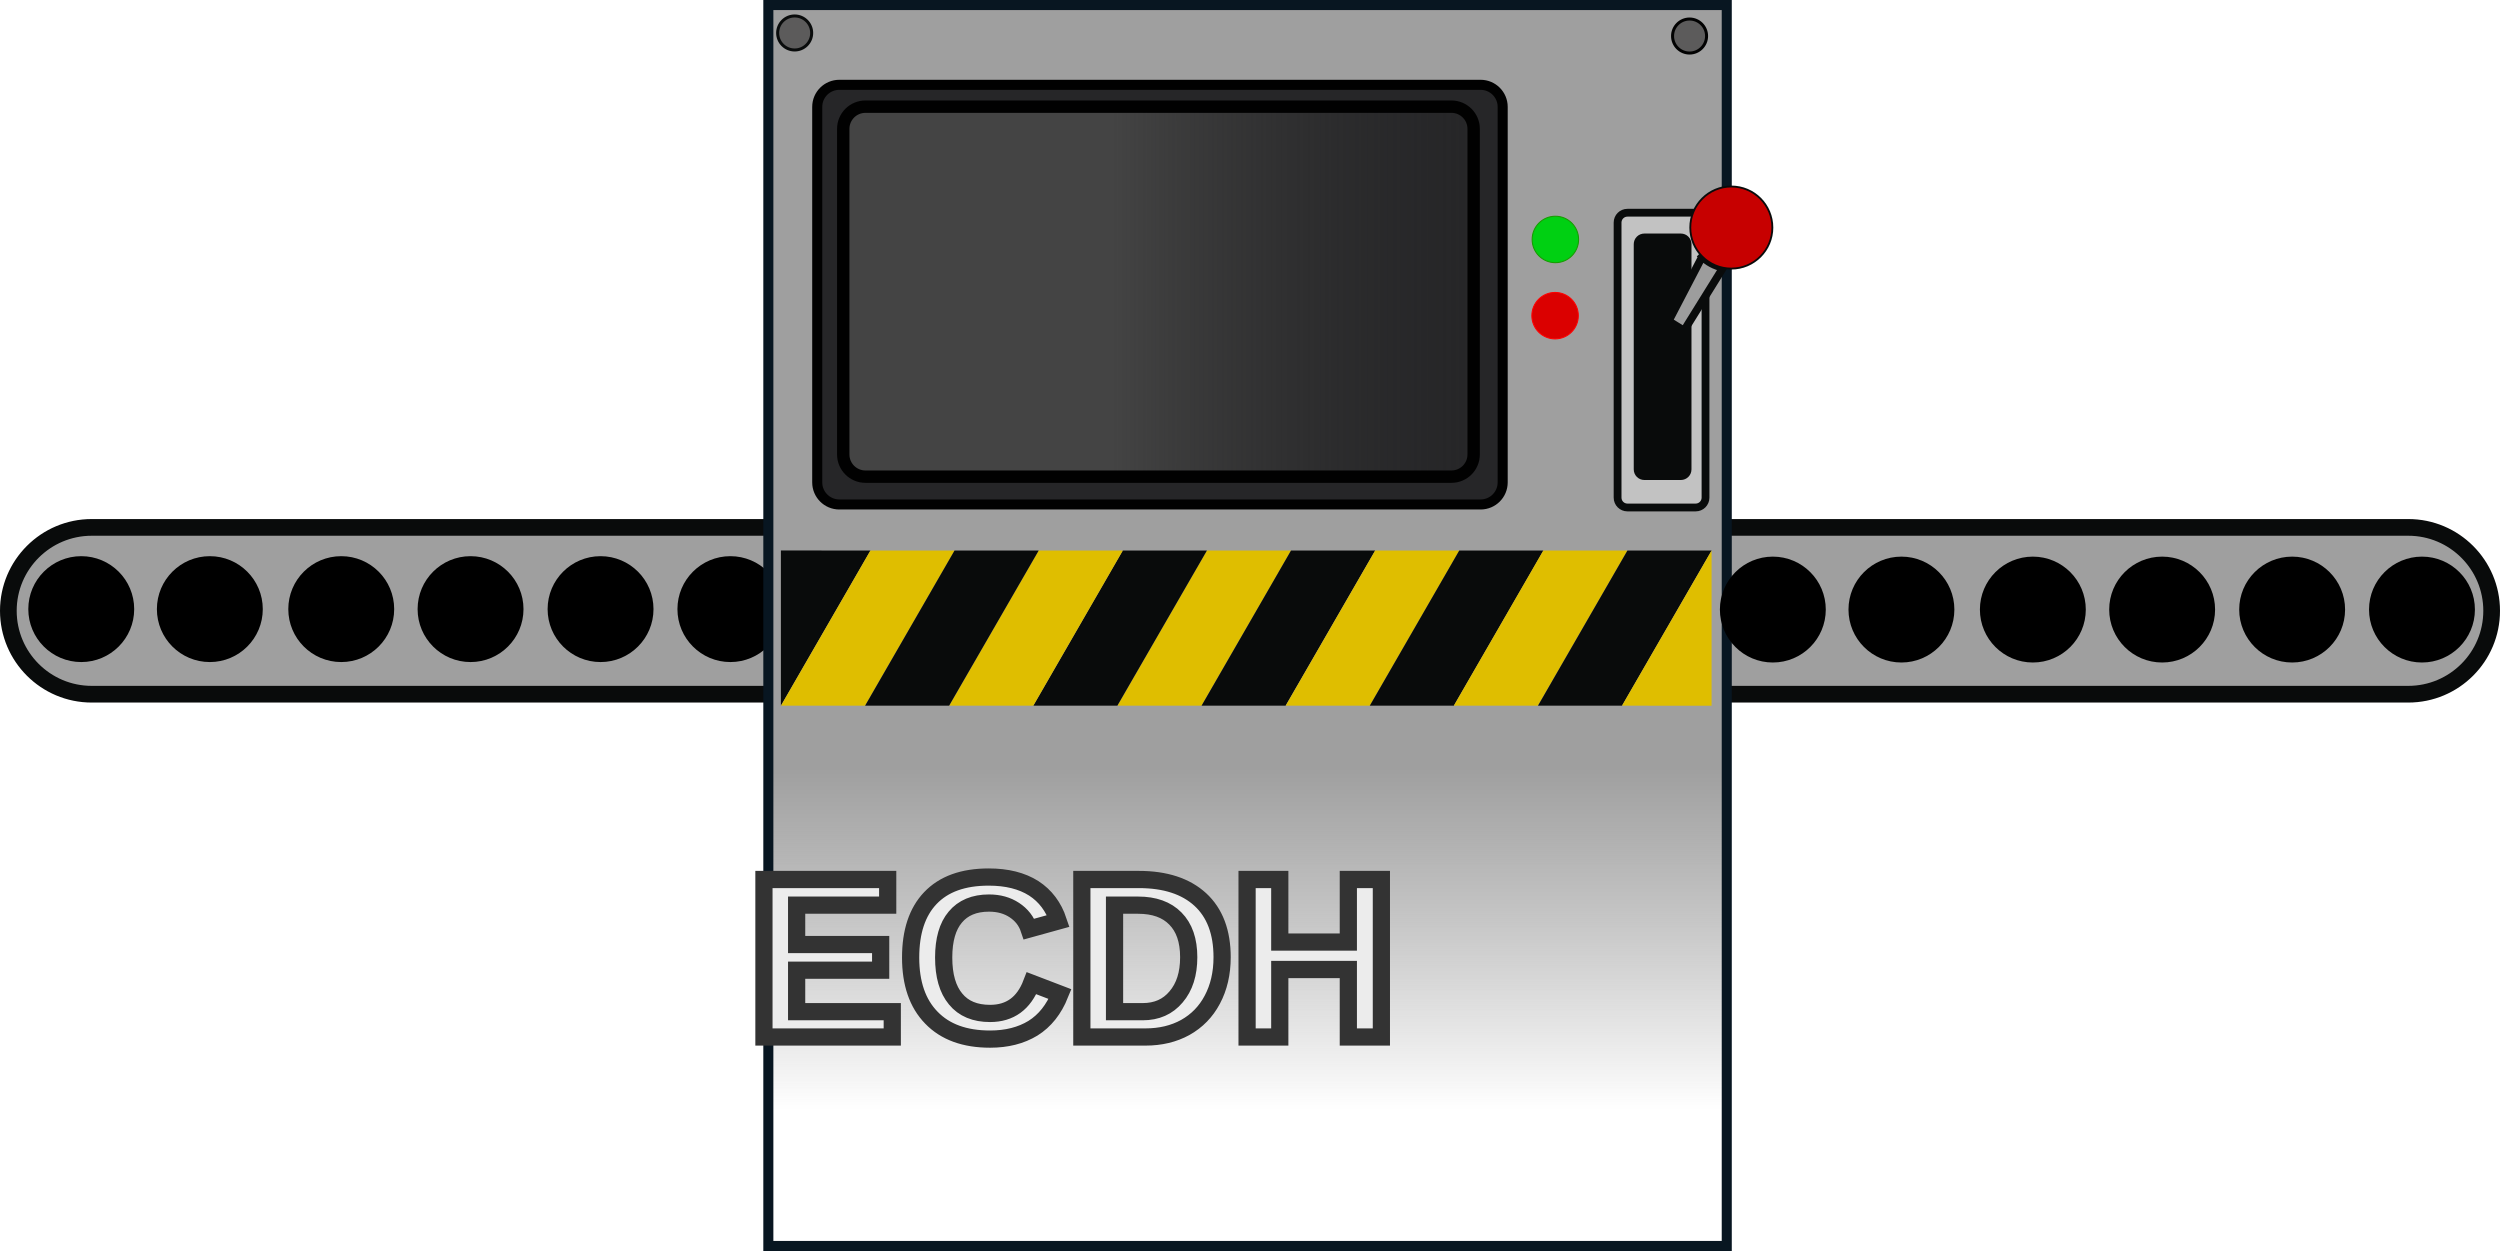
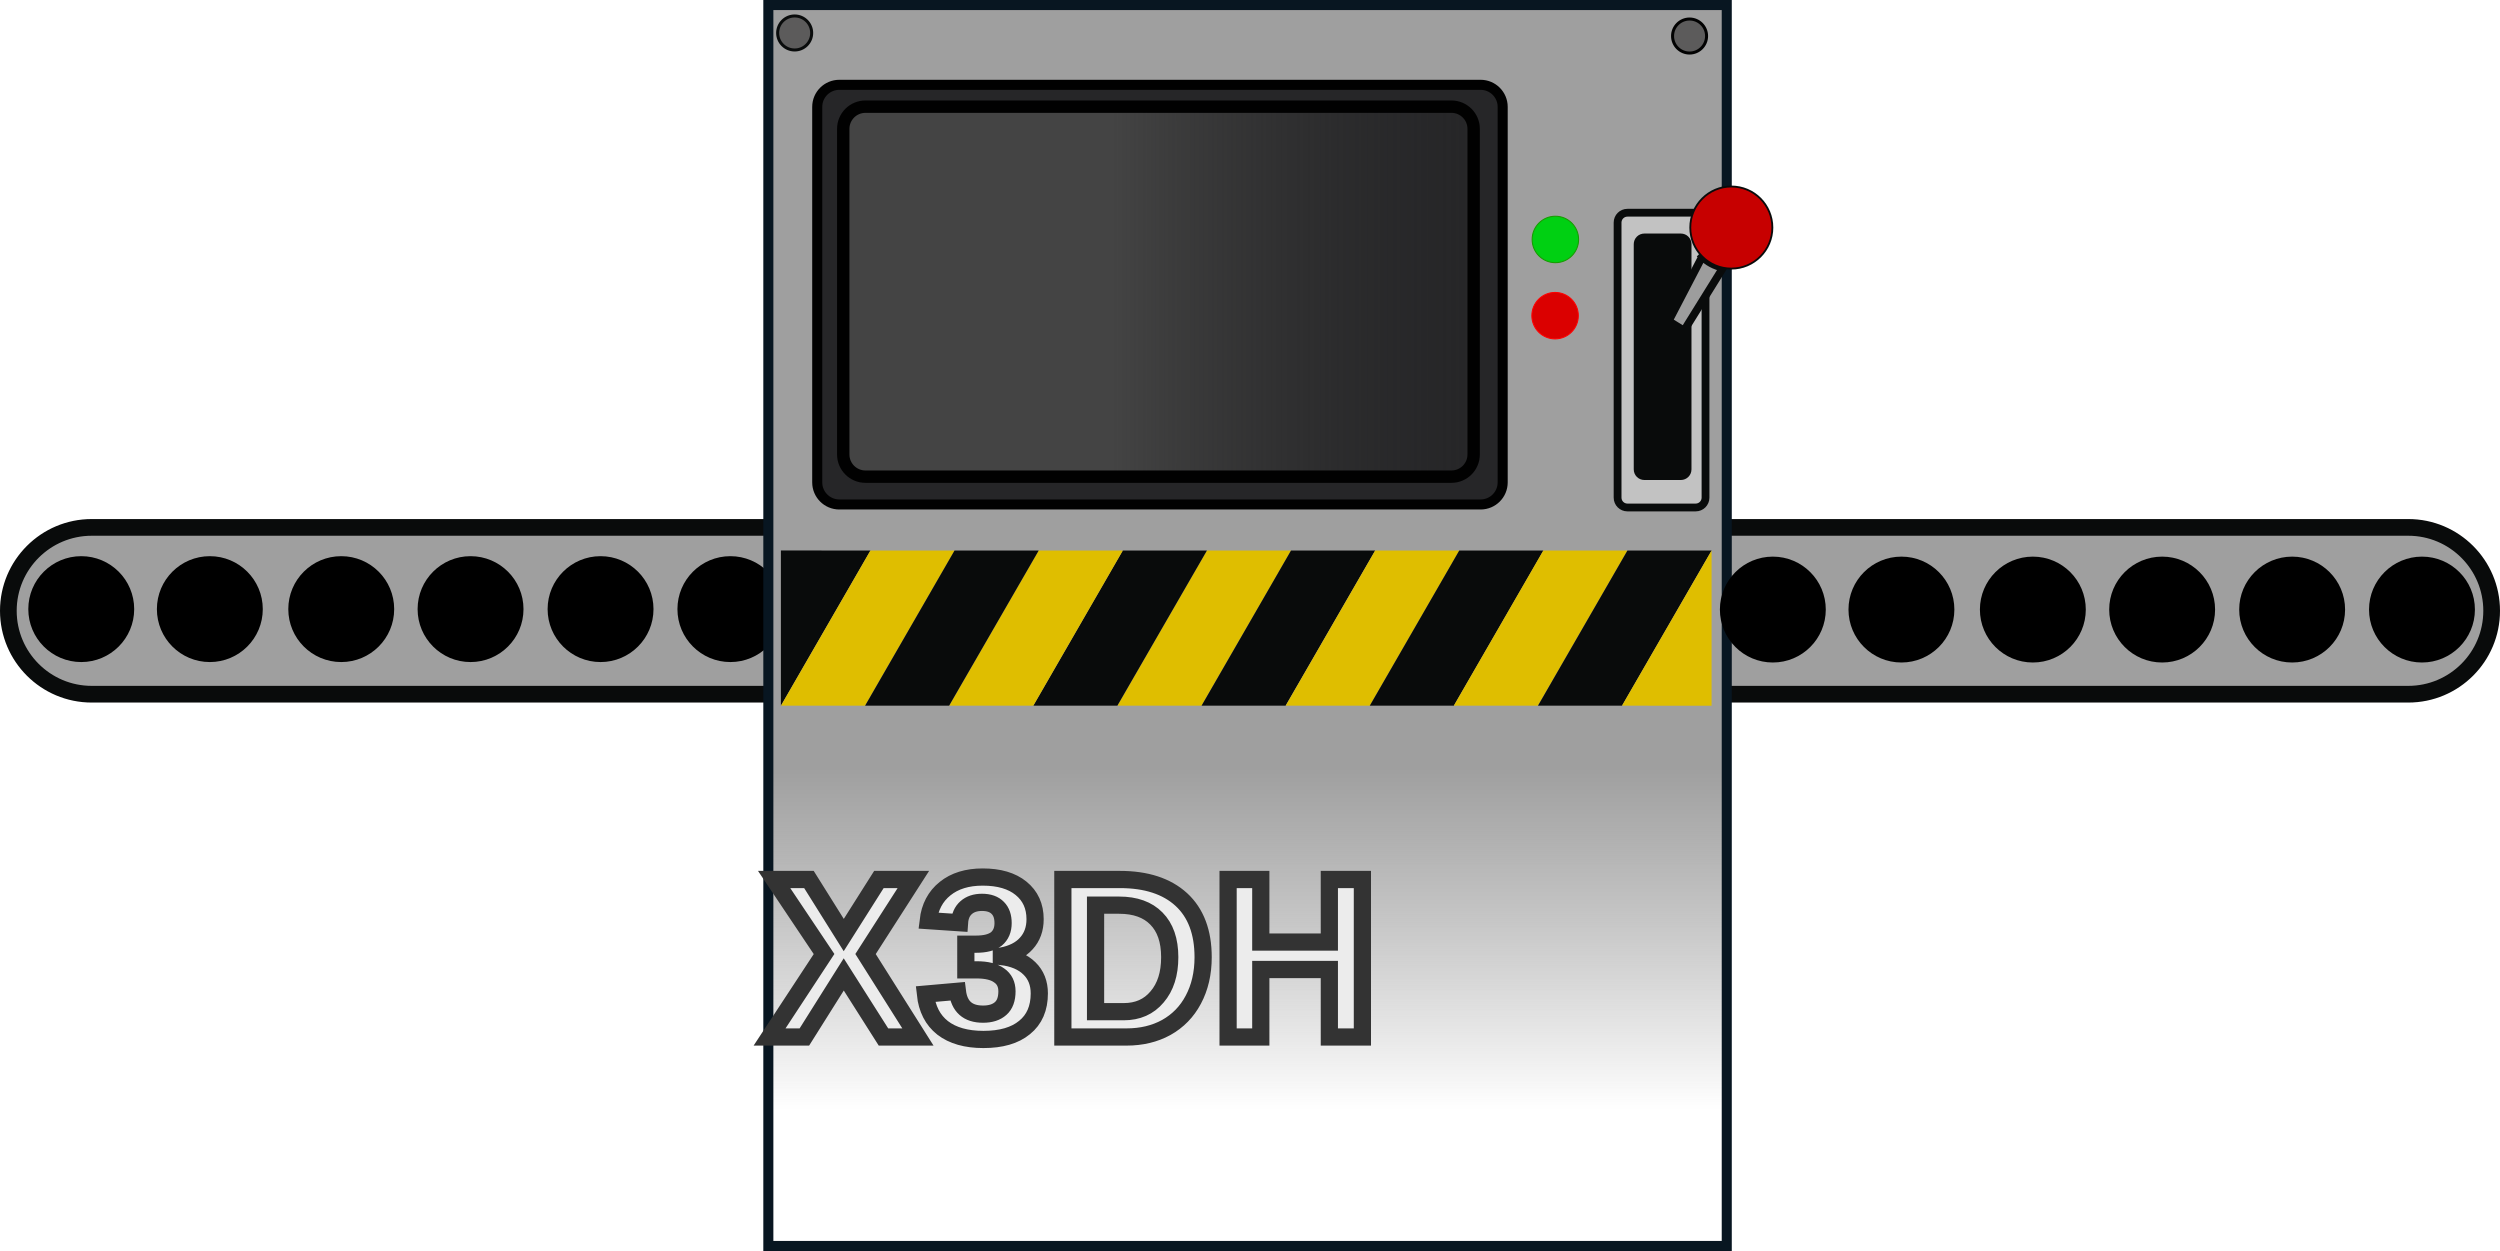
<svg xmlns="http://www.w3.org/2000/svg" xmlns:xlink="http://www.w3.org/1999/xlink" width="111.11mm" height="55.599mm" viewBox="0 0 111.11 55.599" version="1.1" id="svg1" xml:space="preserve">
  <defs id="defs1">
    <linearGradient id="linearGradient20">
      <stop style="stop-color:#9f9f9f;stop-opacity:1;" offset="0.647" id="stop20" />
      <stop style="stop-color:#909090;stop-opacity:0;" offset="1" id="stop21" />
    </linearGradient>
    <linearGradient id="linearGradient18">
      <stop style="stop-color:#444444;stop-opacity:1;" offset="0.428" id="stop18" />
      <stop style="stop-color:#2b2b2b;stop-opacity:0;" offset="1" id="stop19" />
    </linearGradient>
    <linearGradient xlink:href="#linearGradient18" id="linearGradient19" x1="103.019" y1="111.464" x2="131.588" y2="111.464" gradientUnits="userSpaceOnUse" />
    <linearGradient xlink:href="#linearGradient20" id="linearGradient21" x1="121.263" y1="104.78" x2="121.263" y2="147.823" gradientUnits="userSpaceOnUse" />
  </defs>
  <g id="layer1" transform="translate(-65.81696,-98.50148)">
    <rect style="fill:#9f9f9f;fill-opacity:1;stroke:#090b0b;stroke-width:0.742;stroke-linecap:round;stroke-dasharray:none;stroke-opacity:1" id="rect13" width="110.368" height="7.414" x="66.188" y="121.941" ry="3.707" />
    <circle style="fill:#000000;fill-opacity:1;stroke:none;stroke-width:0.051;stroke-linecap:round" id="circle18" cx="98.278" cy="125.573" r="2.353" />
    <rect style="fill:url(#linearGradient21);stroke:#081621;stroke-width:0.447;stroke-linecap:round;stroke-dasharray:none;stroke-opacity:1" id="rect1" width="42.596" height="55.152" x="99.965" y="98.725" />
    <circle style="fill:#000000;fill-opacity:1;stroke:none;stroke-width:0.051;stroke-linecap:round" id="path14-4" cx="144.609" cy="125.593" r="2.353" />
    <circle style="fill:#000000;fill-opacity:1;stroke:none;stroke-width:0.051;stroke-linecap:round" id="circle14-1" cx="150.324" cy="125.593" r="2.353" />
    <circle style="fill:#000000;fill-opacity:1;stroke:none;stroke-width:0.051;stroke-linecap:round" id="circle15-1" cx="156.165" cy="125.593" r="2.353" />
    <circle style="fill:#000000;fill-opacity:1;stroke:none;stroke-width:0.051;stroke-linecap:round" id="circle16-3" cx="161.911" cy="125.593" r="2.353" />
    <circle style="fill:#000000;fill-opacity:1;stroke:none;stroke-width:0.051;stroke-linecap:round" id="circle17-8" cx="167.689" cy="125.593" r="2.353" />
    <circle style="fill:#000000;fill-opacity:1;stroke:none;stroke-width:0.051;stroke-linecap:round" id="circle18-7" cx="173.459" cy="125.593" r="2.353" />
    <circle style="fill:#5c5b5b;fill-opacity:1;stroke:#010101;stroke-width:0.134;stroke-linecap:round;stroke-dasharray:none;stroke-opacity:1" id="path5-2" cx="140.908" cy="100.103" r="0.756" />
    <circle style="fill:#5c5b5b;fill-opacity:1;stroke:#090b0b;stroke-width:0.134;stroke-linecap:round;stroke-dasharray:none;stroke-opacity:1" id="path5-2-4" cx="101.135" cy="99.967" r="0.756" />
    <rect style="fill:#262628;fill-opacity:1;stroke:#010101;stroke-width:0.447;stroke-linecap:round;stroke-dasharray:none;stroke-opacity:1" id="rect3" width="30.464" height="18.651" x="102.138" y="102.271" ry="0.981" />
    <rect style="fill:url(#linearGradient19);stroke:#010101;stroke-width:0.55;stroke-linecap:round;stroke-dasharray:none;stroke-opacity:1" id="rect2" width="28.018" height="16.444" x="103.294" y="103.242" ry="0.987" />
    <rect style="fill:#c2c2c2;fill-opacity:1;stroke:#090b0b;stroke-width:0.347;stroke-linecap:round;stroke-dasharray:none;stroke-opacity:1" id="rect4" width="3.908" height="13.1" x="137.709" y="107.956" ry="0.437" />
    <rect style="fill:#090b0b;fill-opacity:1;stroke:none;stroke-width:0.046;stroke-linecap:round" id="rect5" width="2.566" height="10.954" x="138.427" y="108.881" ry="0.472" />
    <path style="fill:#9d9d9d;fill-opacity:1;stroke:#090b0b;stroke-width:0.347;stroke-linecap:round;stroke-dasharray:none;stroke-opacity:1" d="m 141.472,109.902 -1.494,2.868 0.683,0.424 1.734,-2.792 c -0.391,-0.095 -0.699,-0.261 -0.924,-0.499 z" id="path6" />
    <circle style="fill:#00d012;fill-opacity:1;stroke:#169c00;stroke-width:0.047;stroke-linecap:round;stroke-opacity:1" id="path5" cx="134.944" cy="109.144" r="1.032" />
    <circle style="fill:#db0000;fill-opacity:1;stroke:#ff0000;stroke-width:0.047;stroke-linecap:round" id="path5-4" cx="134.931" cy="112.531" r="1.032" />
    <g id="g18" transform="translate(0.2831003)">
      <path style="fill:#090b0b;fill-opacity:1;stroke:none;stroke-width:0.047;stroke-linecap:round" d="m 104.221,122.969 -3.981,6.896 v -6.898 z" id="path13-1" />
      <path style="fill:#dfbe00;fill-opacity:1;stroke:none;stroke-width:0.047;stroke-linecap:round" d="m 100.243,129.865 h 3.736 l 3.981,-6.896 h -3.741 z" id="path7-9" />
      <path style="fill:#dfbe00;fill-opacity:1;stroke:none;stroke-width:0.047;stroke-linecap:round" d="m 115.197,129.865 h 3.736 l 3.981,-6.896 h -3.741 z" id="path7-8" />
      <path style="fill:#090b0b;fill-opacity:1;stroke:none;stroke-width:0.047;stroke-linecap:round" d="m 111.458,129.865 h 3.736 l 3.981,-6.896 h -3.741 z" id="path7-5" />
      <path style="fill:#dfbe00;fill-opacity:1;stroke:none;stroke-width:0.047;stroke-linecap:round" d="m 107.72,129.865 h 3.736 l 3.981,-6.896 h -3.741 z" id="path7-2" />
      <path style="fill:#090b0b;fill-opacity:1;stroke:none;stroke-width:0.047;stroke-linecap:round" d="m 103.981,129.865 h 3.736 l 3.981,-6.896 h -3.741 z" id="path7" />
      <path style="fill:#090b0b;fill-opacity:1;stroke:none;stroke-width:0.047;stroke-linecap:round" d="m 118.935,129.865 h 3.736 l 3.981,-6.896 h -3.741 z" id="path8" />
      <path style="fill:#dfbe00;fill-opacity:1;stroke:none;stroke-width:0.047;stroke-linecap:round" d="m 122.676,129.865 h 3.736 l 3.981,-6.896 h -3.741 z" id="path9" />
      <path style="fill:#090b0b;fill-opacity:1;stroke:none;stroke-width:0.047;stroke-linecap:round" d="m 126.412,129.865 h 3.736 l 3.981,-6.896 h -3.741 z" id="path10" />
      <path style="fill:#dfbe00;fill-opacity:1;stroke:none;stroke-width:0.047;stroke-linecap:round" d="m 130.148,129.865 h 3.736 l 3.981,-6.896 H 134.124 Z" id="path11" />
      <path style="fill:#090b0b;fill-opacity:1;stroke:none;stroke-width:0.047;stroke-linecap:round" d="m 133.887,129.865 h 3.736 l 3.981,-6.896 h -3.741 z" id="path12" />
      <path style="fill:#dfbe00;fill-opacity:1;stroke:none;stroke-width:0.047;stroke-linecap:round" d="m 137.622,129.865 3.981,-6.896 v 6.898 z" id="path13" />
    </g>
    <circle style="fill:#000000;fill-opacity:1;stroke:none;stroke-width:0.051;stroke-linecap:round" id="path14" cx="69.428" cy="125.573" r="2.353" />
    <circle style="fill:#000000;fill-opacity:1;stroke:none;stroke-width:0.051;stroke-linecap:round;stroke-opacity:1" id="circle14" cx="75.143" cy="125.573" r="2.353" />
    <circle style="fill:#000000;fill-opacity:1;stroke:none;stroke-width:0.051;stroke-linecap:round" id="circle15" cx="80.983" cy="125.573" r="2.353" />
    <circle style="fill:#000000;fill-opacity:1;stroke:none;stroke-width:0.051;stroke-linecap:round" id="circle16" cx="86.73" cy="125.573" r="2.353" />
    <circle style="fill:#000000;fill-opacity:1;stroke:none;stroke-width:0.051;stroke-linecap:round" id="circle17" cx="92.508" cy="125.573" r="2.353" />
    <circle style="fill:#c70000;fill-opacity:1;stroke:#090b0b;stroke-width:0.083;stroke-linecap:round;stroke-opacity:1" id="path5-7" cx="142.764" cy="108.615" r="1.824" />
    <text xml:space="preserve" style="font-weight:bold;font-size:10.17px;line-height:0.9;font-family:Arial;-inkscape-font-specification:'Arial Bold';text-align:center;writing-mode:lr-tb;direction:ltr;text-anchor:middle;fill:#ececec;stroke:#333333;stroke-width:0.765;stroke-linecap:round;stroke-dasharray:none" x="120.553" y="144.589" id="text1">
-       <tspan id="tspan1" style="fill:#ececec;stroke:#333333;stroke-width:0.765;stroke-dasharray:none" x="120.553" y="144.589">ECDH</tspan>
+       <tspan id="tspan1" style="fill:#ececec;stroke:#333333;stroke-width:0.765;stroke-dasharray:none" x="120.553" y="144.589">X3DH</tspan>
    </text>
  </g>
</svg>
